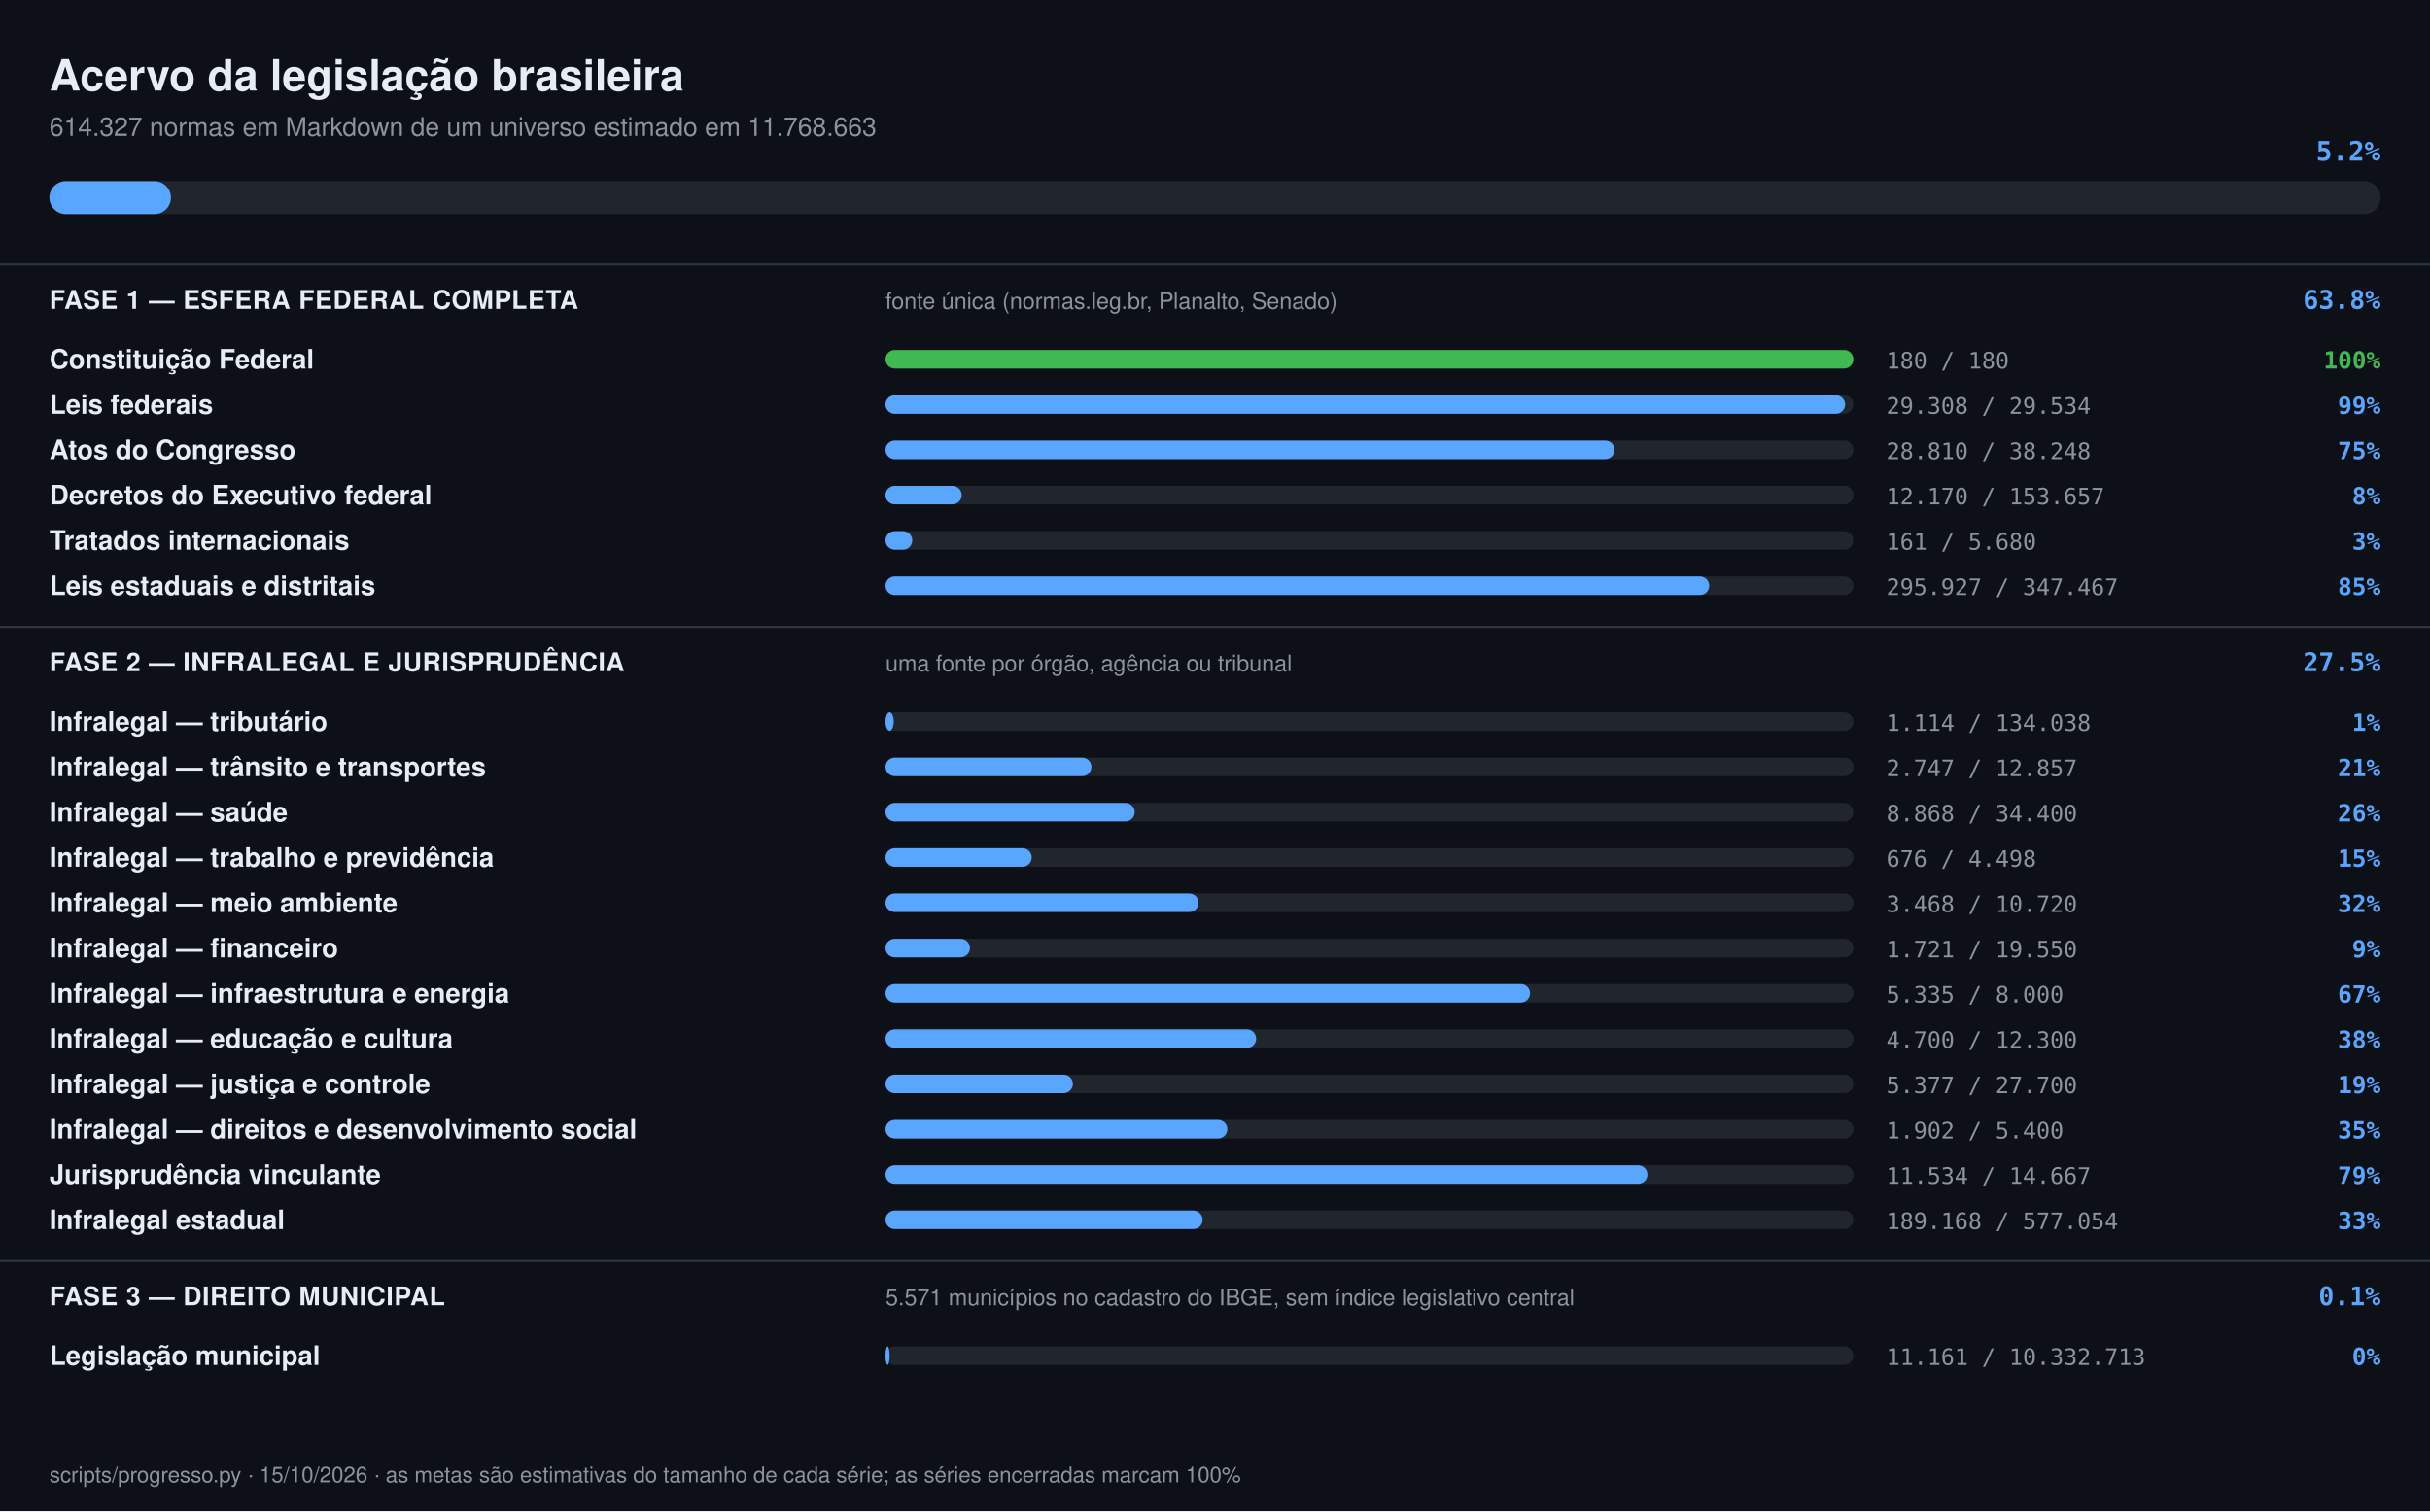
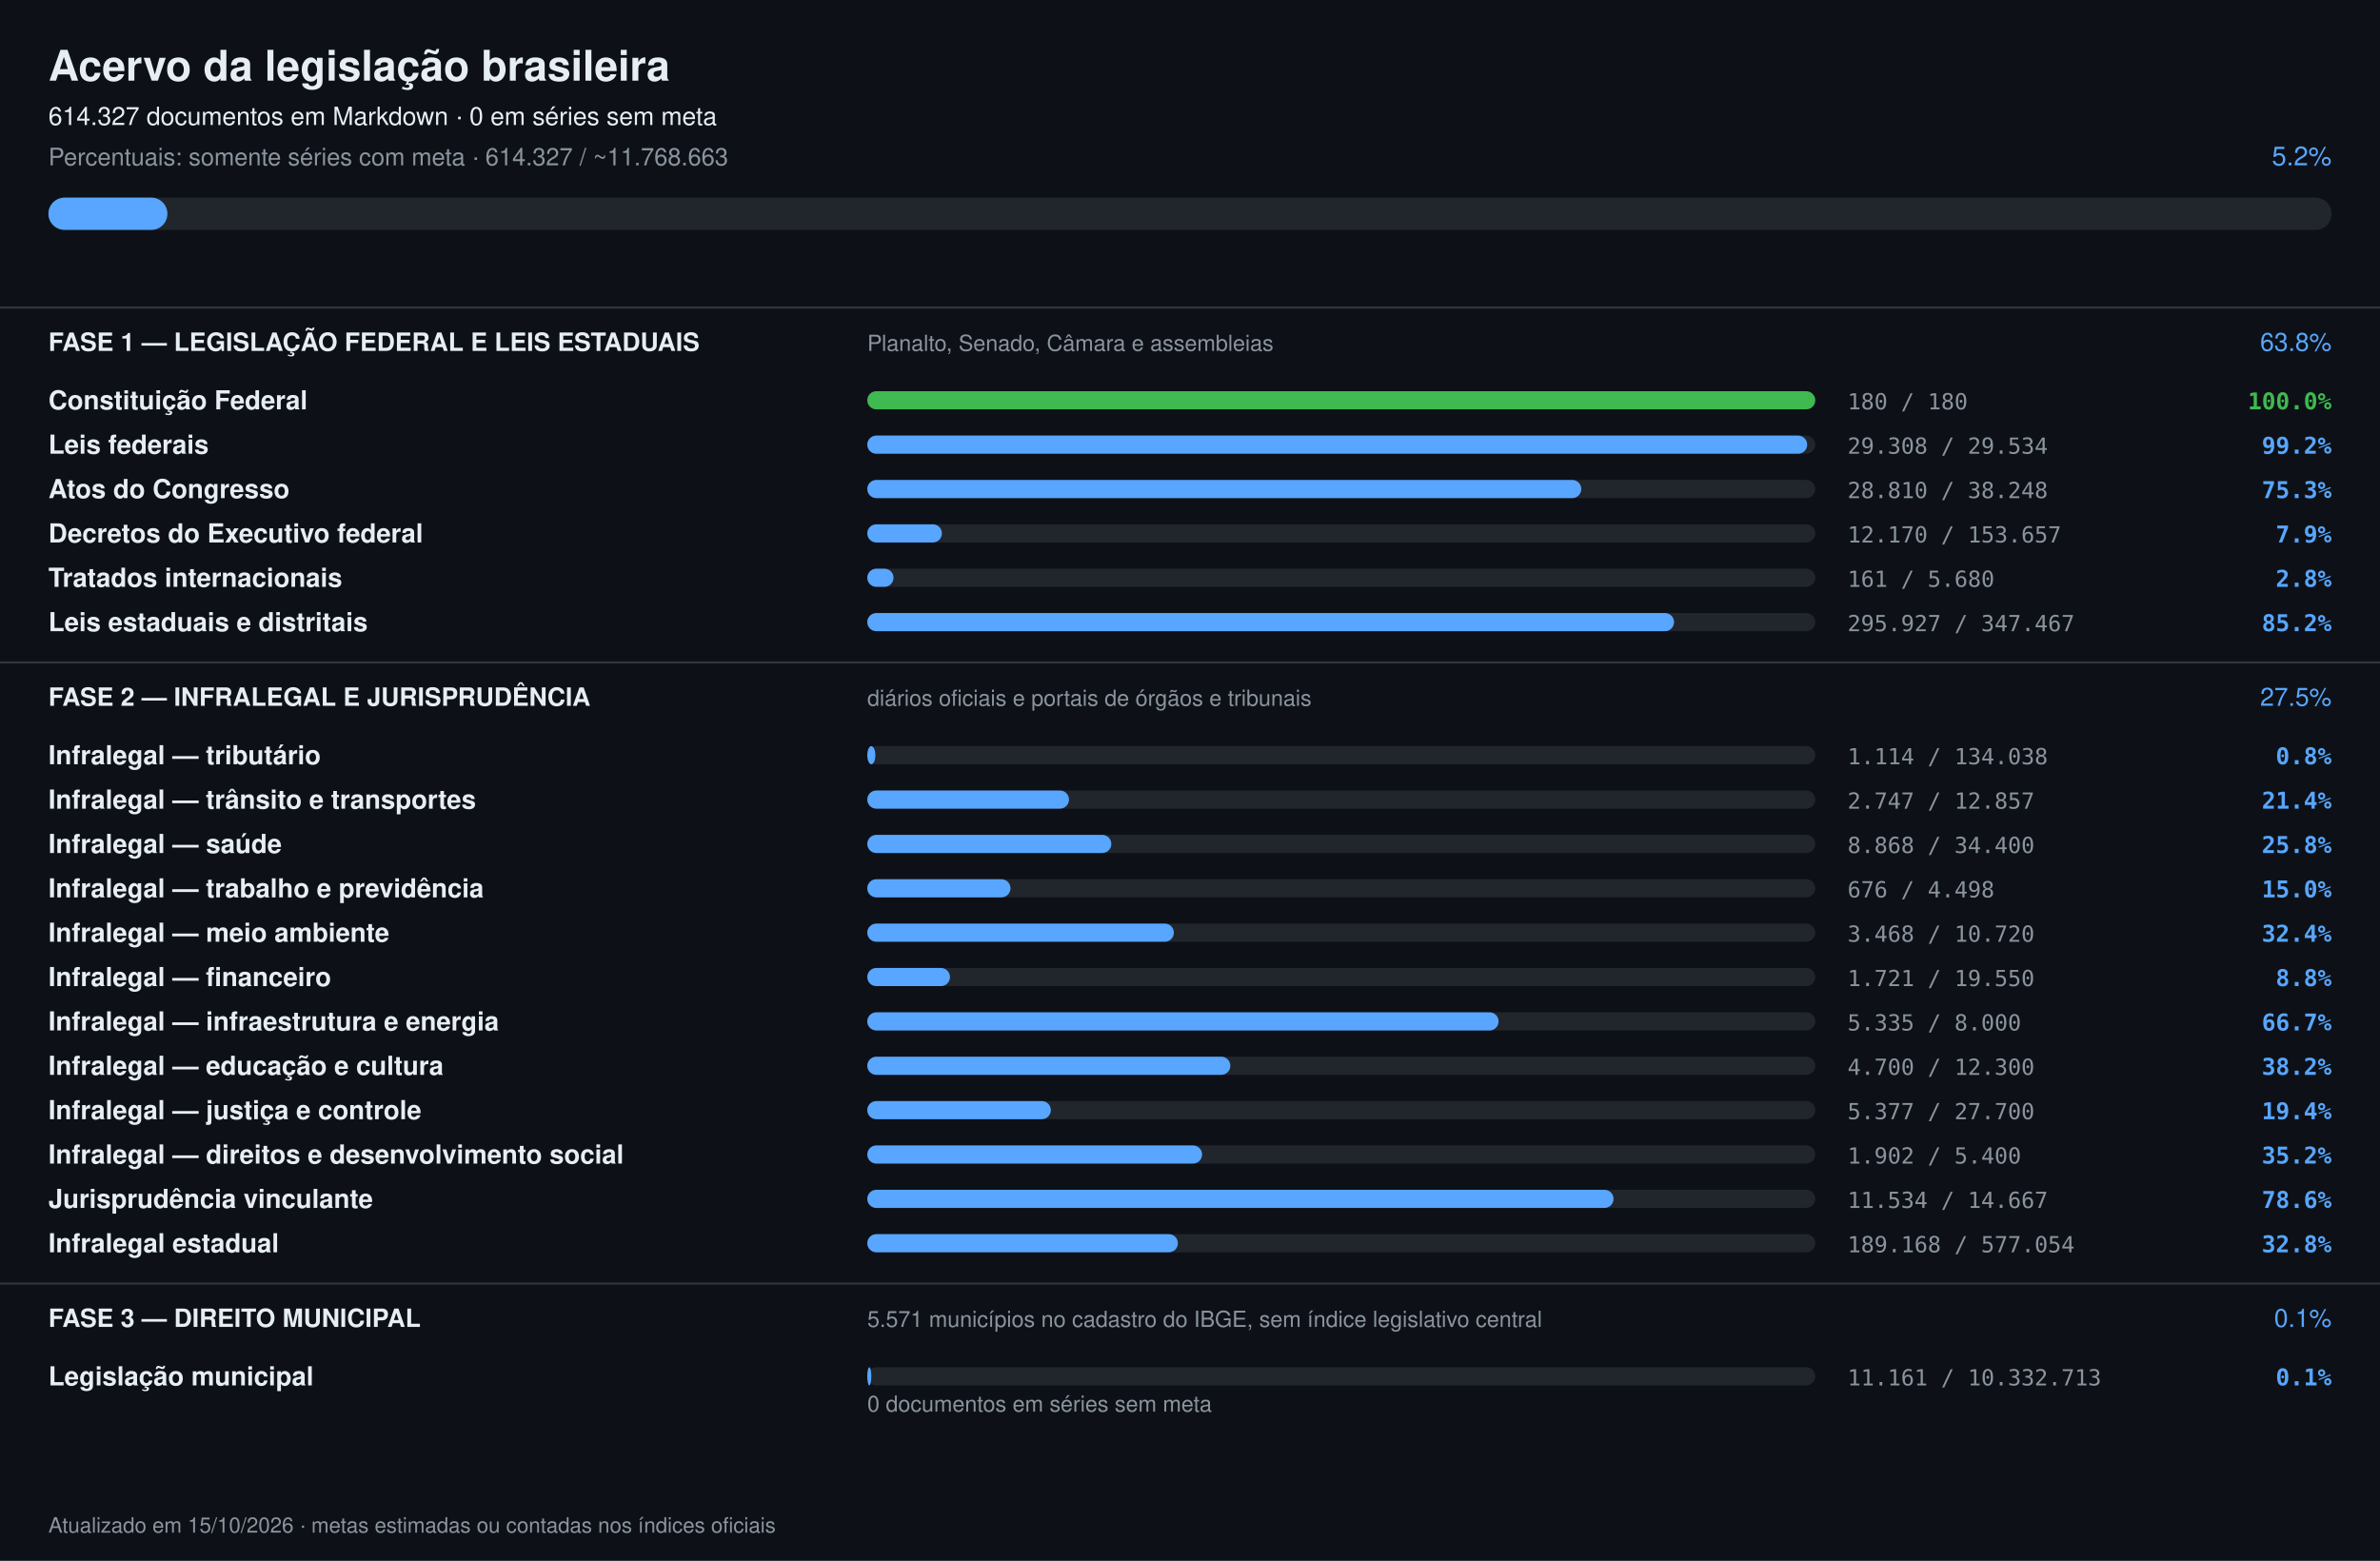
- <svg xmlns="http://www.w3.org/2000/svg" width="1180" height="734" viewBox="0 0 1180 734" font-family="-apple-system,Segoe UI,Helvetica,Arial,sans-serif">
-   <rect width="1180" height="734" fill="#0d1117" />
-   <text x="24" y="44" font-size="21" font-weight="700" fill="#e6edf3">Acervo da legislação brasileira</text>
-   <text x="24" y="66" font-size="12.5" fill="#8b949e">614.327 normas em Markdown de um universo estimado em 11.768.663</text>
-   <rect x="24" y="88" width="1132" height="16" rx="8" fill="#21262d" />
-   <rect x="24" y="88" width="59" height="16" rx="8" fill="#58a6ff" />
-   <text x="1156" y="78" font-size="13" text-anchor="end" font-weight="700" fill="#58a6ff" font-family="ui-monospace,monospace">5.2%</text>
-   <rect x="0" y="128" width="1180" height="1" fill="#30363d" />
-   <text x="24" y="150" font-size="12.5" font-weight="700" fill="#e6edf3" letter-spacing="0.3">FASE 1 — ESFERA FEDERAL COMPLETA</text>
-   <text x="430" y="150" font-size="11" fill="#8b949e">fonte única (normas.leg.br, Planalto, Senado)</text>
-   <text x="1156" y="150" font-size="12.5" text-anchor="end" font-weight="700" fill="#58a6ff" font-family="ui-monospace,monospace">63.8%</text>
-   <text x="24" y="179" font-size="13" font-weight="600" fill="#e6edf3">Constituição Federal</text>
-   <rect x="430" y="170" width="470" height="9" rx="4.5" fill="#21262d" />
-   <rect x="430" y="170" width="470" height="9" rx="4.5" fill="#3fb950" />
-   <text x="916" y="179" font-size="11" fill="#8b949e" font-family="ui-monospace,monospace">180 / 180</text>
-   <text x="1156" y="179" font-size="11.5" text-anchor="end" font-weight="600" fill="#3fb950" font-family="ui-monospace,monospace">100%</text>
-   <text x="24" y="201" font-size="13" font-weight="600" fill="#e6edf3">Leis federais</text>
-   <rect x="430" y="192" width="470" height="9" rx="4.5" fill="#21262d" />
-   <rect x="430" y="192" width="466" height="9" rx="4.5" fill="#58a6ff" />
-   <text x="916" y="201" font-size="11" fill="#8b949e" font-family="ui-monospace,monospace">29.308 / 29.534</text>
-   <text x="1156" y="201" font-size="11.5" text-anchor="end" font-weight="600" fill="#58a6ff" font-family="ui-monospace,monospace">99%</text>
-   <text x="24" y="223" font-size="13" font-weight="600" fill="#e6edf3">Atos do Congresso</text>
-   <rect x="430" y="214" width="470" height="9" rx="4.5" fill="#21262d" />
-   <rect x="430" y="214" width="354" height="9" rx="4.5" fill="#58a6ff" />
-   <text x="916" y="223" font-size="11" fill="#8b949e" font-family="ui-monospace,monospace">28.810 / 38.248</text>
-   <text x="1156" y="223" font-size="11.5" text-anchor="end" font-weight="600" fill="#58a6ff" font-family="ui-monospace,monospace">75%</text>
-   <text x="24" y="245" font-size="13" font-weight="600" fill="#e6edf3">Decretos do Executivo federal</text>
-   <rect x="430" y="236" width="470" height="9" rx="4.5" fill="#21262d" />
-   <rect x="430" y="236" width="37" height="9" rx="4.5" fill="#58a6ff" />
-   <text x="916" y="245" font-size="11" fill="#8b949e" font-family="ui-monospace,monospace">12.170 / 153.657</text>
-   <text x="1156" y="245" font-size="11.5" text-anchor="end" font-weight="600" fill="#58a6ff" font-family="ui-monospace,monospace">8%</text>
-   <text x="24" y="267" font-size="13" font-weight="600" fill="#e6edf3">Tratados internacionais</text>
-   <rect x="430" y="258" width="470" height="9" rx="4.5" fill="#21262d" />
-   <rect x="430" y="258" width="13" height="9" rx="4.5" fill="#58a6ff" />
-   <text x="916" y="267" font-size="11" fill="#8b949e" font-family="ui-monospace,monospace">161 / 5.680</text>
-   <text x="1156" y="267" font-size="11.5" text-anchor="end" font-weight="600" fill="#58a6ff" font-family="ui-monospace,monospace">3%</text>
-   <text x="24" y="289" font-size="13" font-weight="600" fill="#e6edf3">Leis estaduais e distritais</text>
-   <rect x="430" y="280" width="470" height="9" rx="4.5" fill="#21262d" />
-   <rect x="430" y="280" width="400" height="9" rx="4.5" fill="#58a6ff" />
-   <text x="916" y="289" font-size="11" fill="#8b949e" font-family="ui-monospace,monospace">295.927 / 347.467</text>
-   <text x="1156" y="289" font-size="11.5" text-anchor="end" font-weight="600" fill="#58a6ff" font-family="ui-monospace,monospace">85%</text>
-   <rect x="0" y="304" width="1180" height="1" fill="#30363d" />
-   <text x="24" y="326" font-size="12.5" font-weight="700" fill="#e6edf3" letter-spacing="0.3">FASE 2 — INFRALEGAL E JURISPRUDÊNCIA</text>
-   <text x="430" y="326" font-size="11" fill="#8b949e">uma fonte por órgão, agência ou tribunal</text>
-   <text x="1156" y="326" font-size="12.5" text-anchor="end" font-weight="700" fill="#58a6ff" font-family="ui-monospace,monospace">27.5%</text>
-   <text x="24" y="355" font-size="13" font-weight="600" fill="#e6edf3">Infralegal — tributário</text>
-   <rect x="430" y="346" width="470" height="9" rx="4.5" fill="#21262d" />
-   <rect x="430" y="346" width="4" height="9" rx="4.5" fill="#58a6ff" />
-   <text x="916" y="355" font-size="11" fill="#8b949e" font-family="ui-monospace,monospace">1.114 / 134.038</text>
-   <text x="1156" y="355" font-size="11.5" text-anchor="end" font-weight="600" fill="#58a6ff" font-family="ui-monospace,monospace">1%</text>
-   <text x="24" y="377" font-size="13" font-weight="600" fill="#e6edf3">Infralegal — trânsito e transportes</text>
-   <rect x="430" y="368" width="470" height="9" rx="4.5" fill="#21262d" />
-   <rect x="430" y="368" width="100" height="9" rx="4.5" fill="#58a6ff" />
-   <text x="916" y="377" font-size="11" fill="#8b949e" font-family="ui-monospace,monospace">2.747 / 12.857</text>
-   <text x="1156" y="377" font-size="11.5" text-anchor="end" font-weight="600" fill="#58a6ff" font-family="ui-monospace,monospace">21%</text>
-   <text x="24" y="399" font-size="13" font-weight="600" fill="#e6edf3">Infralegal — saúde</text>
-   <rect x="430" y="390" width="470" height="9" rx="4.5" fill="#21262d" />
-   <rect x="430" y="390" width="121" height="9" rx="4.5" fill="#58a6ff" />
-   <text x="916" y="399" font-size="11" fill="#8b949e" font-family="ui-monospace,monospace">8.868 / 34.400</text>
-   <text x="1156" y="399" font-size="11.5" text-anchor="end" font-weight="600" fill="#58a6ff" font-family="ui-monospace,monospace">26%</text>
-   <text x="24" y="421" font-size="13" font-weight="600" fill="#e6edf3">Infralegal — trabalho e previdência</text>
-   <rect x="430" y="412" width="470" height="9" rx="4.5" fill="#21262d" />
-   <rect x="430" y="412" width="71" height="9" rx="4.5" fill="#58a6ff" />
-   <text x="916" y="421" font-size="11" fill="#8b949e" font-family="ui-monospace,monospace">676 / 4.498</text>
-   <text x="1156" y="421" font-size="11.5" text-anchor="end" font-weight="600" fill="#58a6ff" font-family="ui-monospace,monospace">15%</text>
-   <text x="24" y="443" font-size="13" font-weight="600" fill="#e6edf3">Infralegal — meio ambiente</text>
-   <rect x="430" y="434" width="470" height="9" rx="4.5" fill="#21262d" />
-   <rect x="430" y="434" width="152" height="9" rx="4.5" fill="#58a6ff" />
-   <text x="916" y="443" font-size="11" fill="#8b949e" font-family="ui-monospace,monospace">3.468 / 10.720</text>
-   <text x="1156" y="443" font-size="11.5" text-anchor="end" font-weight="600" fill="#58a6ff" font-family="ui-monospace,monospace">32%</text>
-   <text x="24" y="465" font-size="13" font-weight="600" fill="#e6edf3">Infralegal — financeiro</text>
-   <rect x="430" y="456" width="470" height="9" rx="4.5" fill="#21262d" />
-   <rect x="430" y="456" width="41" height="9" rx="4.5" fill="#58a6ff" />
-   <text x="916" y="465" font-size="11" fill="#8b949e" font-family="ui-monospace,monospace">1.721 / 19.550</text>
-   <text x="1156" y="465" font-size="11.5" text-anchor="end" font-weight="600" fill="#58a6ff" font-family="ui-monospace,monospace">9%</text>
-   <text x="24" y="487" font-size="13" font-weight="600" fill="#e6edf3">Infralegal — infraestrutura e energia</text>
-   <rect x="430" y="478" width="470" height="9" rx="4.5" fill="#21262d" />
-   <rect x="430" y="478" width="313" height="9" rx="4.5" fill="#58a6ff" />
-   <text x="916" y="487" font-size="11" fill="#8b949e" font-family="ui-monospace,monospace">5.335 / 8.000</text>
-   <text x="1156" y="487" font-size="11.5" text-anchor="end" font-weight="600" fill="#58a6ff" font-family="ui-monospace,monospace">67%</text>
-   <text x="24" y="509" font-size="13" font-weight="600" fill="#e6edf3">Infralegal — educação e cultura</text>
-   <rect x="430" y="500" width="470" height="9" rx="4.5" fill="#21262d" />
-   <rect x="430" y="500" width="180" height="9" rx="4.5" fill="#58a6ff" />
-   <text x="916" y="509" font-size="11" fill="#8b949e" font-family="ui-monospace,monospace">4.700 / 12.300</text>
-   <text x="1156" y="509" font-size="11.5" text-anchor="end" font-weight="600" fill="#58a6ff" font-family="ui-monospace,monospace">38%</text>
-   <text x="24" y="531" font-size="13" font-weight="600" fill="#e6edf3">Infralegal — justiça e controle</text>
-   <rect x="430" y="522" width="470" height="9" rx="4.5" fill="#21262d" />
-   <rect x="430" y="522" width="91" height="9" rx="4.5" fill="#58a6ff" />
-   <text x="916" y="531" font-size="11" fill="#8b949e" font-family="ui-monospace,monospace">5.377 / 27.700</text>
-   <text x="1156" y="531" font-size="11.5" text-anchor="end" font-weight="600" fill="#58a6ff" font-family="ui-monospace,monospace">19%</text>
-   <text x="24" y="553" font-size="13" font-weight="600" fill="#e6edf3">Infralegal — direitos e desenvolvimento social</text>
-   <rect x="430" y="544" width="470" height="9" rx="4.5" fill="#21262d" />
-   <rect x="430" y="544" width="166" height="9" rx="4.5" fill="#58a6ff" />
-   <text x="916" y="553" font-size="11" fill="#8b949e" font-family="ui-monospace,monospace">1.902 / 5.400</text>
-   <text x="1156" y="553" font-size="11.5" text-anchor="end" font-weight="600" fill="#58a6ff" font-family="ui-monospace,monospace">35%</text>
-   <text x="24" y="575" font-size="13" font-weight="600" fill="#e6edf3">Jurisprudência vinculante</text>
-   <rect x="430" y="566" width="470" height="9" rx="4.5" fill="#21262d" />
-   <rect x="430" y="566" width="370" height="9" rx="4.5" fill="#58a6ff" />
-   <text x="916" y="575" font-size="11" fill="#8b949e" font-family="ui-monospace,monospace">11.534 / 14.667</text>
-   <text x="1156" y="575" font-size="11.5" text-anchor="end" font-weight="600" fill="#58a6ff" font-family="ui-monospace,monospace">79%</text>
-   <text x="24" y="597" font-size="13" font-weight="600" fill="#e6edf3">Infralegal estadual</text>
-   <rect x="430" y="588" width="470" height="9" rx="4.5" fill="#21262d" />
-   <rect x="430" y="588" width="154" height="9" rx="4.5" fill="#58a6ff" />
-   <text x="916" y="597" font-size="11" fill="#8b949e" font-family="ui-monospace,monospace">189.168 / 577.054</text>
-   <text x="1156" y="597" font-size="11.5" text-anchor="end" font-weight="600" fill="#58a6ff" font-family="ui-monospace,monospace">33%</text>
-   <rect x="0" y="612" width="1180" height="1" fill="#30363d" />
-   <text x="24" y="634" font-size="12.5" font-weight="700" fill="#e6edf3" letter-spacing="0.3">FASE 3 — DIREITO MUNICIPAL</text>
-   <text x="430" y="634" font-size="11" fill="#8b949e">5.571 municípios no cadastro do IBGE, sem índice legislativo central</text>
-   <text x="1156" y="634" font-size="12.5" text-anchor="end" font-weight="700" fill="#58a6ff" font-family="ui-monospace,monospace">0.1%</text>
-   <text x="24" y="663" font-size="13" font-weight="600" fill="#e6edf3">Legislação municipal</text>
-   <rect x="430" y="654" width="470" height="9" rx="4.5" fill="#21262d" />
-   <rect x="430" y="654" width="2" height="9" rx="4.5" fill="#58a6ff" />
-   <text x="916" y="663" font-size="11" fill="#8b949e" font-family="ui-monospace,monospace">11.161 / 10.332.713</text>
-   <text x="1156" y="663" font-size="11.5" text-anchor="end" font-weight="600" fill="#58a6ff" font-family="ui-monospace,monospace">0%</text>
-   <text x="24" y="720" font-size="10.5" fill="#8b949e">scripts/progresso.py · 15/10/2026 · as metas são estimativas do tamanho de cada série; as séries encerradas marcam 100%</text>
+ <svg xmlns="http://www.w3.org/2000/svg" width="1180" height="774" viewBox="0 0 1180 774" font-family="-apple-system,Segoe UI,Helvetica,Arial,sans-serif">
+   <rect width="1180" height="774" fill="#0d1117" />
+   <text x="24" y="40" font-size="21" font-weight="700" fill="#e6edf3">Acervo da legislação brasileira</text>
+   <text x="24" y="62" font-size="12.5" fill="#e6edf3">614.327 documentos em Markdown · 0 em séries sem meta</text>
+   <text x="24" y="82" font-size="12" fill="#8b949e">Percentuais: somente séries com meta · 614.327 / ~11.768.663</text>
+   <text x="1156" y="82" font-size="13" text-anchor="end" fill="#58a6ff">5.2%</text>
+   <rect x="24" y="98" width="1132" height="16" rx="8" fill="#21262d" />
+   <rect x="24" y="98" width="59" height="16" rx="8" fill="#58a6ff" />
+   <rect x="0" y="152" width="1180" height="1" fill="#30363d" />
+   <text x="24" y="174" font-size="12.5" font-weight="700" fill="#e6edf3">FASE 1 — LEGISLAÇÃO FEDERAL E LEIS ESTADUAIS</text>
+   <text x="430" y="174" font-size="11" fill="#8b949e">Planalto, Senado, Câmara e assembleias</text>
+   <text x="1156" y="174" font-size="12.5" text-anchor="end" fill="#58a6ff">63.8%</text>
+   <text x="24" y="203" font-size="13" font-weight="600" fill="#e6edf3">Constituição Federal</text>
+   <rect x="430" y="194" width="470" height="9" rx="4.5" fill="#21262d" />
+   <rect x="430" y="194" width="470" height="9" rx="4.5" fill="#3fb950" />
+   <text x="916" y="203" font-size="11" fill="#8b949e" font-family="ui-monospace,monospace">180 / 180</text>
+   <text x="1156" y="203" font-size="11.5" text-anchor="end" font-weight="600" fill="#3fb950" font-family="ui-monospace,monospace">100.0%</text>
+   <text x="24" y="225" font-size="13" font-weight="600" fill="#e6edf3">Leis federais</text>
+   <rect x="430" y="216" width="470" height="9" rx="4.5" fill="#21262d" />
+   <rect x="430" y="216" width="466" height="9" rx="4.5" fill="#58a6ff" />
+   <text x="916" y="225" font-size="11" fill="#8b949e" font-family="ui-monospace,monospace">29.308 / 29.534</text>
+   <text x="1156" y="225" font-size="11.5" text-anchor="end" font-weight="600" fill="#58a6ff" font-family="ui-monospace,monospace">99.2%</text>
+   <text x="24" y="247" font-size="13" font-weight="600" fill="#e6edf3">Atos do Congresso</text>
+   <rect x="430" y="238" width="470" height="9" rx="4.5" fill="#21262d" />
+   <rect x="430" y="238" width="354" height="9" rx="4.5" fill="#58a6ff" />
+   <text x="916" y="247" font-size="11" fill="#8b949e" font-family="ui-monospace,monospace">28.810 / 38.248</text>
+   <text x="1156" y="247" font-size="11.5" text-anchor="end" font-weight="600" fill="#58a6ff" font-family="ui-monospace,monospace">75.3%</text>
+   <text x="24" y="269" font-size="13" font-weight="600" fill="#e6edf3">Decretos do Executivo federal</text>
+   <rect x="430" y="260" width="470" height="9" rx="4.5" fill="#21262d" />
+   <rect x="430" y="260" width="37" height="9" rx="4.5" fill="#58a6ff" />
+   <text x="916" y="269" font-size="11" fill="#8b949e" font-family="ui-monospace,monospace">12.170 / 153.657</text>
+   <text x="1156" y="269" font-size="11.5" text-anchor="end" font-weight="600" fill="#58a6ff" font-family="ui-monospace,monospace">7.9%</text>
+   <text x="24" y="291" font-size="13" font-weight="600" fill="#e6edf3">Tratados internacionais</text>
+   <rect x="430" y="282" width="470" height="9" rx="4.5" fill="#21262d" />
+   <rect x="430" y="282" width="13" height="9" rx="4.5" fill="#58a6ff" />
+   <text x="916" y="291" font-size="11" fill="#8b949e" font-family="ui-monospace,monospace">161 / 5.680</text>
+   <text x="1156" y="291" font-size="11.5" text-anchor="end" font-weight="600" fill="#58a6ff" font-family="ui-monospace,monospace">2.8%</text>
+   <text x="24" y="313" font-size="13" font-weight="600" fill="#e6edf3">Leis estaduais e distritais</text>
+   <rect x="430" y="304" width="470" height="9" rx="4.5" fill="#21262d" />
+   <rect x="430" y="304" width="400" height="9" rx="4.5" fill="#58a6ff" />
+   <text x="916" y="313" font-size="11" fill="#8b949e" font-family="ui-monospace,monospace">295.927 / 347.467</text>
+   <text x="1156" y="313" font-size="11.5" text-anchor="end" font-weight="600" fill="#58a6ff" font-family="ui-monospace,monospace">85.2%</text>
+   <rect x="0" y="328" width="1180" height="1" fill="#30363d" />
+   <text x="24" y="350" font-size="12.5" font-weight="700" fill="#e6edf3">FASE 2 — INFRALEGAL E JURISPRUDÊNCIA</text>
+   <text x="430" y="350" font-size="11" fill="#8b949e">diários oficiais e portais de órgãos e tribunais</text>
+   <text x="1156" y="350" font-size="12.5" text-anchor="end" fill="#58a6ff">27.5%</text>
+   <text x="24" y="379" font-size="13" font-weight="600" fill="#e6edf3">Infralegal — tributário</text>
+   <rect x="430" y="370" width="470" height="9" rx="4.5" fill="#21262d" />
+   <rect x="430" y="370" width="4" height="9" rx="4.5" fill="#58a6ff" />
+   <text x="916" y="379" font-size="11" fill="#8b949e" font-family="ui-monospace,monospace">1.114 / 134.038</text>
+   <text x="1156" y="379" font-size="11.5" text-anchor="end" font-weight="600" fill="#58a6ff" font-family="ui-monospace,monospace">0.8%</text>
+   <text x="24" y="401" font-size="13" font-weight="600" fill="#e6edf3">Infralegal — trânsito e transportes</text>
+   <rect x="430" y="392" width="470" height="9" rx="4.5" fill="#21262d" />
+   <rect x="430" y="392" width="100" height="9" rx="4.5" fill="#58a6ff" />
+   <text x="916" y="401" font-size="11" fill="#8b949e" font-family="ui-monospace,monospace">2.747 / 12.857</text>
+   <text x="1156" y="401" font-size="11.5" text-anchor="end" font-weight="600" fill="#58a6ff" font-family="ui-monospace,monospace">21.4%</text>
+   <text x="24" y="423" font-size="13" font-weight="600" fill="#e6edf3">Infralegal — saúde</text>
+   <rect x="430" y="414" width="470" height="9" rx="4.5" fill="#21262d" />
+   <rect x="430" y="414" width="121" height="9" rx="4.5" fill="#58a6ff" />
+   <text x="916" y="423" font-size="11" fill="#8b949e" font-family="ui-monospace,monospace">8.868 / 34.400</text>
+   <text x="1156" y="423" font-size="11.5" text-anchor="end" font-weight="600" fill="#58a6ff" font-family="ui-monospace,monospace">25.8%</text>
+   <text x="24" y="445" font-size="13" font-weight="600" fill="#e6edf3">Infralegal — trabalho e previdência</text>
+   <rect x="430" y="436" width="470" height="9" rx="4.5" fill="#21262d" />
+   <rect x="430" y="436" width="71" height="9" rx="4.5" fill="#58a6ff" />
+   <text x="916" y="445" font-size="11" fill="#8b949e" font-family="ui-monospace,monospace">676 / 4.498</text>
+   <text x="1156" y="445" font-size="11.5" text-anchor="end" font-weight="600" fill="#58a6ff" font-family="ui-monospace,monospace">15.0%</text>
+   <text x="24" y="467" font-size="13" font-weight="600" fill="#e6edf3">Infralegal — meio ambiente</text>
+   <rect x="430" y="458" width="470" height="9" rx="4.5" fill="#21262d" />
+   <rect x="430" y="458" width="152" height="9" rx="4.5" fill="#58a6ff" />
+   <text x="916" y="467" font-size="11" fill="#8b949e" font-family="ui-monospace,monospace">3.468 / 10.720</text>
+   <text x="1156" y="467" font-size="11.5" text-anchor="end" font-weight="600" fill="#58a6ff" font-family="ui-monospace,monospace">32.4%</text>
+   <text x="24" y="489" font-size="13" font-weight="600" fill="#e6edf3">Infralegal — financeiro</text>
+   <rect x="430" y="480" width="470" height="9" rx="4.5" fill="#21262d" />
+   <rect x="430" y="480" width="41" height="9" rx="4.5" fill="#58a6ff" />
+   <text x="916" y="489" font-size="11" fill="#8b949e" font-family="ui-monospace,monospace">1.721 / 19.550</text>
+   <text x="1156" y="489" font-size="11.5" text-anchor="end" font-weight="600" fill="#58a6ff" font-family="ui-monospace,monospace">8.8%</text>
+   <text x="24" y="511" font-size="13" font-weight="600" fill="#e6edf3">Infralegal — infraestrutura e energia</text>
+   <rect x="430" y="502" width="470" height="9" rx="4.5" fill="#21262d" />
+   <rect x="430" y="502" width="313" height="9" rx="4.5" fill="#58a6ff" />
+   <text x="916" y="511" font-size="11" fill="#8b949e" font-family="ui-monospace,monospace">5.335 / 8.000</text>
+   <text x="1156" y="511" font-size="11.5" text-anchor="end" font-weight="600" fill="#58a6ff" font-family="ui-monospace,monospace">66.7%</text>
+   <text x="24" y="533" font-size="13" font-weight="600" fill="#e6edf3">Infralegal — educação e cultura</text>
+   <rect x="430" y="524" width="470" height="9" rx="4.5" fill="#21262d" />
+   <rect x="430" y="524" width="180" height="9" rx="4.5" fill="#58a6ff" />
+   <text x="916" y="533" font-size="11" fill="#8b949e" font-family="ui-monospace,monospace">4.700 / 12.300</text>
+   <text x="1156" y="533" font-size="11.5" text-anchor="end" font-weight="600" fill="#58a6ff" font-family="ui-monospace,monospace">38.2%</text>
+   <text x="24" y="555" font-size="13" font-weight="600" fill="#e6edf3">Infralegal — justiça e controle</text>
+   <rect x="430" y="546" width="470" height="9" rx="4.5" fill="#21262d" />
+   <rect x="430" y="546" width="91" height="9" rx="4.5" fill="#58a6ff" />
+   <text x="916" y="555" font-size="11" fill="#8b949e" font-family="ui-monospace,monospace">5.377 / 27.700</text>
+   <text x="1156" y="555" font-size="11.5" text-anchor="end" font-weight="600" fill="#58a6ff" font-family="ui-monospace,monospace">19.4%</text>
+   <text x="24" y="577" font-size="13" font-weight="600" fill="#e6edf3">Infralegal — direitos e desenvolvimento social</text>
+   <rect x="430" y="568" width="470" height="9" rx="4.5" fill="#21262d" />
+   <rect x="430" y="568" width="166" height="9" rx="4.5" fill="#58a6ff" />
+   <text x="916" y="577" font-size="11" fill="#8b949e" font-family="ui-monospace,monospace">1.902 / 5.400</text>
+   <text x="1156" y="577" font-size="11.5" text-anchor="end" font-weight="600" fill="#58a6ff" font-family="ui-monospace,monospace">35.2%</text>
+   <text x="24" y="599" font-size="13" font-weight="600" fill="#e6edf3">Jurisprudência vinculante</text>
+   <rect x="430" y="590" width="470" height="9" rx="4.5" fill="#21262d" />
+   <rect x="430" y="590" width="370" height="9" rx="4.5" fill="#58a6ff" />
+   <text x="916" y="599" font-size="11" fill="#8b949e" font-family="ui-monospace,monospace">11.534 / 14.667</text>
+   <text x="1156" y="599" font-size="11.5" text-anchor="end" font-weight="600" fill="#58a6ff" font-family="ui-monospace,monospace">78.6%</text>
+   <text x="24" y="621" font-size="13" font-weight="600" fill="#e6edf3">Infralegal estadual</text>
+   <rect x="430" y="612" width="470" height="9" rx="4.5" fill="#21262d" />
+   <rect x="430" y="612" width="154" height="9" rx="4.5" fill="#58a6ff" />
+   <text x="916" y="621" font-size="11" fill="#8b949e" font-family="ui-monospace,monospace">189.168 / 577.054</text>
+   <text x="1156" y="621" font-size="11.5" text-anchor="end" font-weight="600" fill="#58a6ff" font-family="ui-monospace,monospace">32.8%</text>
+   <rect x="0" y="636" width="1180" height="1" fill="#30363d" />
+   <text x="24" y="658" font-size="12.5" font-weight="700" fill="#e6edf3">FASE 3 — DIREITO MUNICIPAL</text>
+   <text x="430" y="658" font-size="11" fill="#8b949e">5.571 municípios no cadastro do IBGE, sem índice legislativo central</text>
+   <text x="1156" y="658" font-size="12.5" text-anchor="end" fill="#58a6ff">0.1%</text>
+   <text x="24" y="687" font-size="13" font-weight="600" fill="#e6edf3">Legislação municipal</text>
+   <rect x="430" y="678" width="470" height="9" rx="4.5" fill="#21262d" />
+   <rect x="430" y="678" width="2" height="9" rx="4.5" fill="#58a6ff" />
+   <text x="916" y="687" font-size="11" fill="#8b949e" font-family="ui-monospace,monospace">11.161 / 10.332.713</text>
+   <text x="1156" y="687" font-size="11.5" text-anchor="end" font-weight="600" fill="#58a6ff" font-family="ui-monospace,monospace">0.1%</text>
+   <text x="430" y="700" font-size="11" fill="#8b949e">0 documentos em séries sem meta</text>
+   <text x="24" y="760" font-size="10.5" fill="#8b949e">Atualizado em 15/10/2026 · metas estimadas ou contadas nos índices oficiais</text>
</svg>
